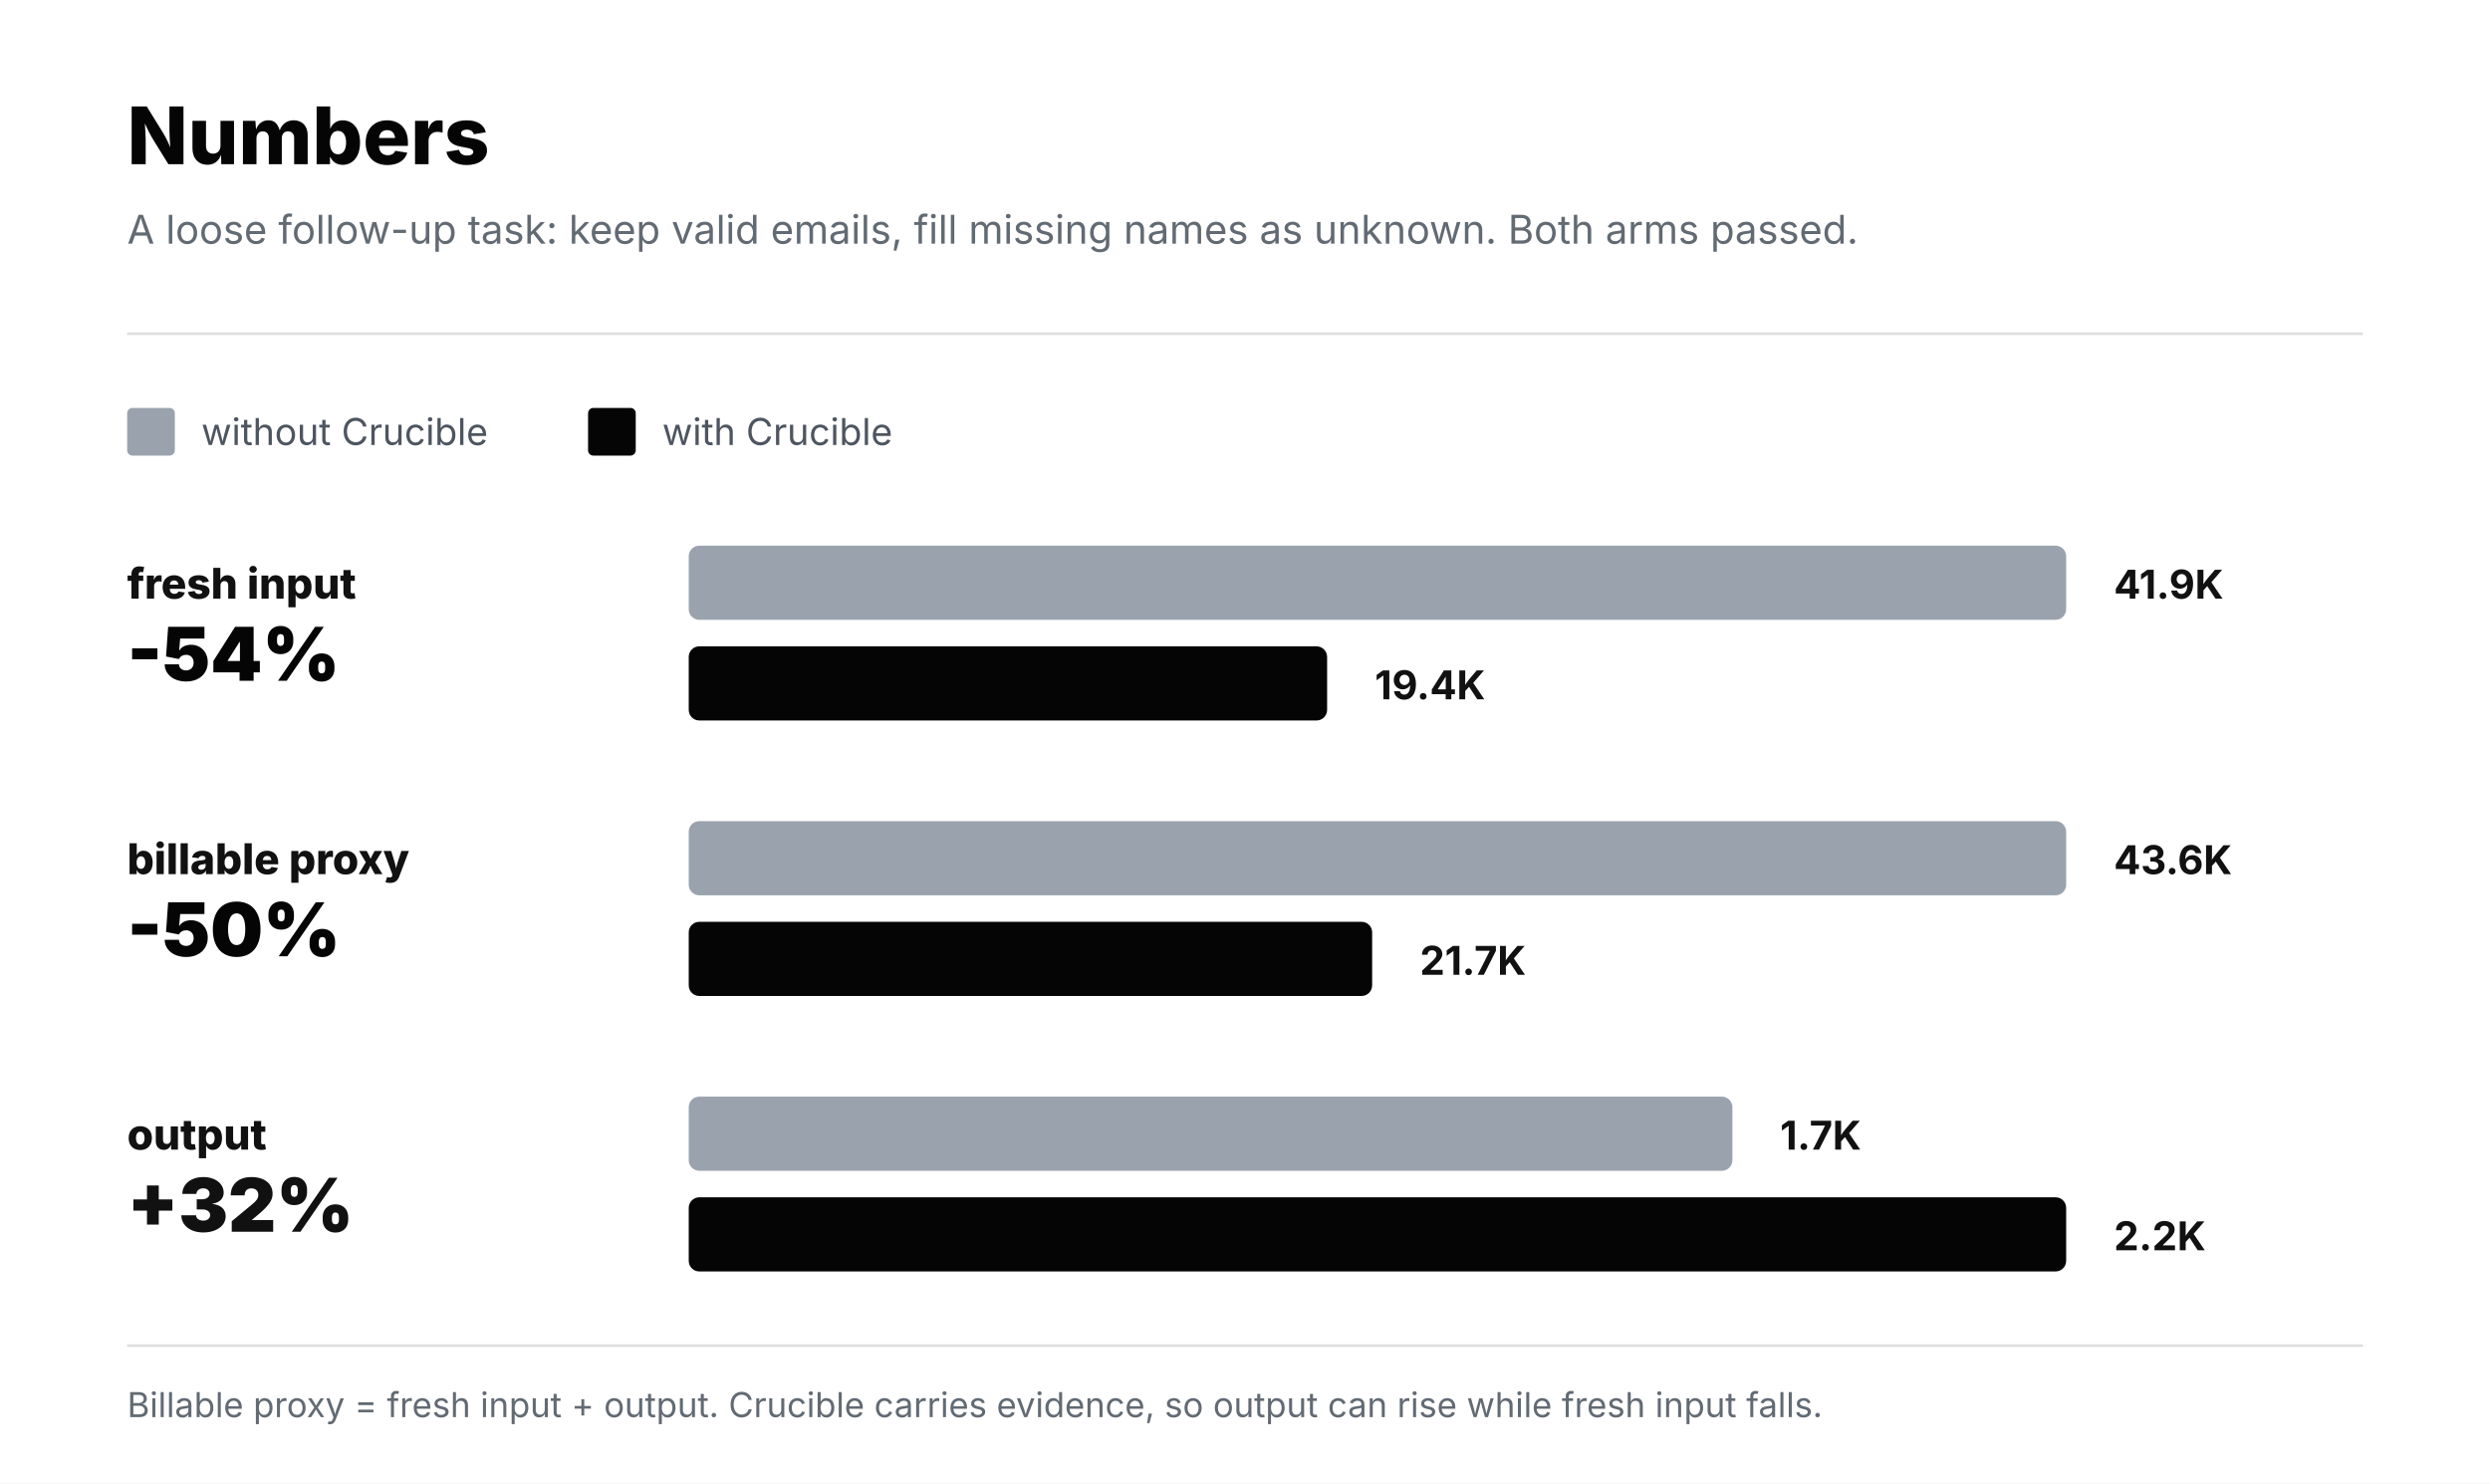
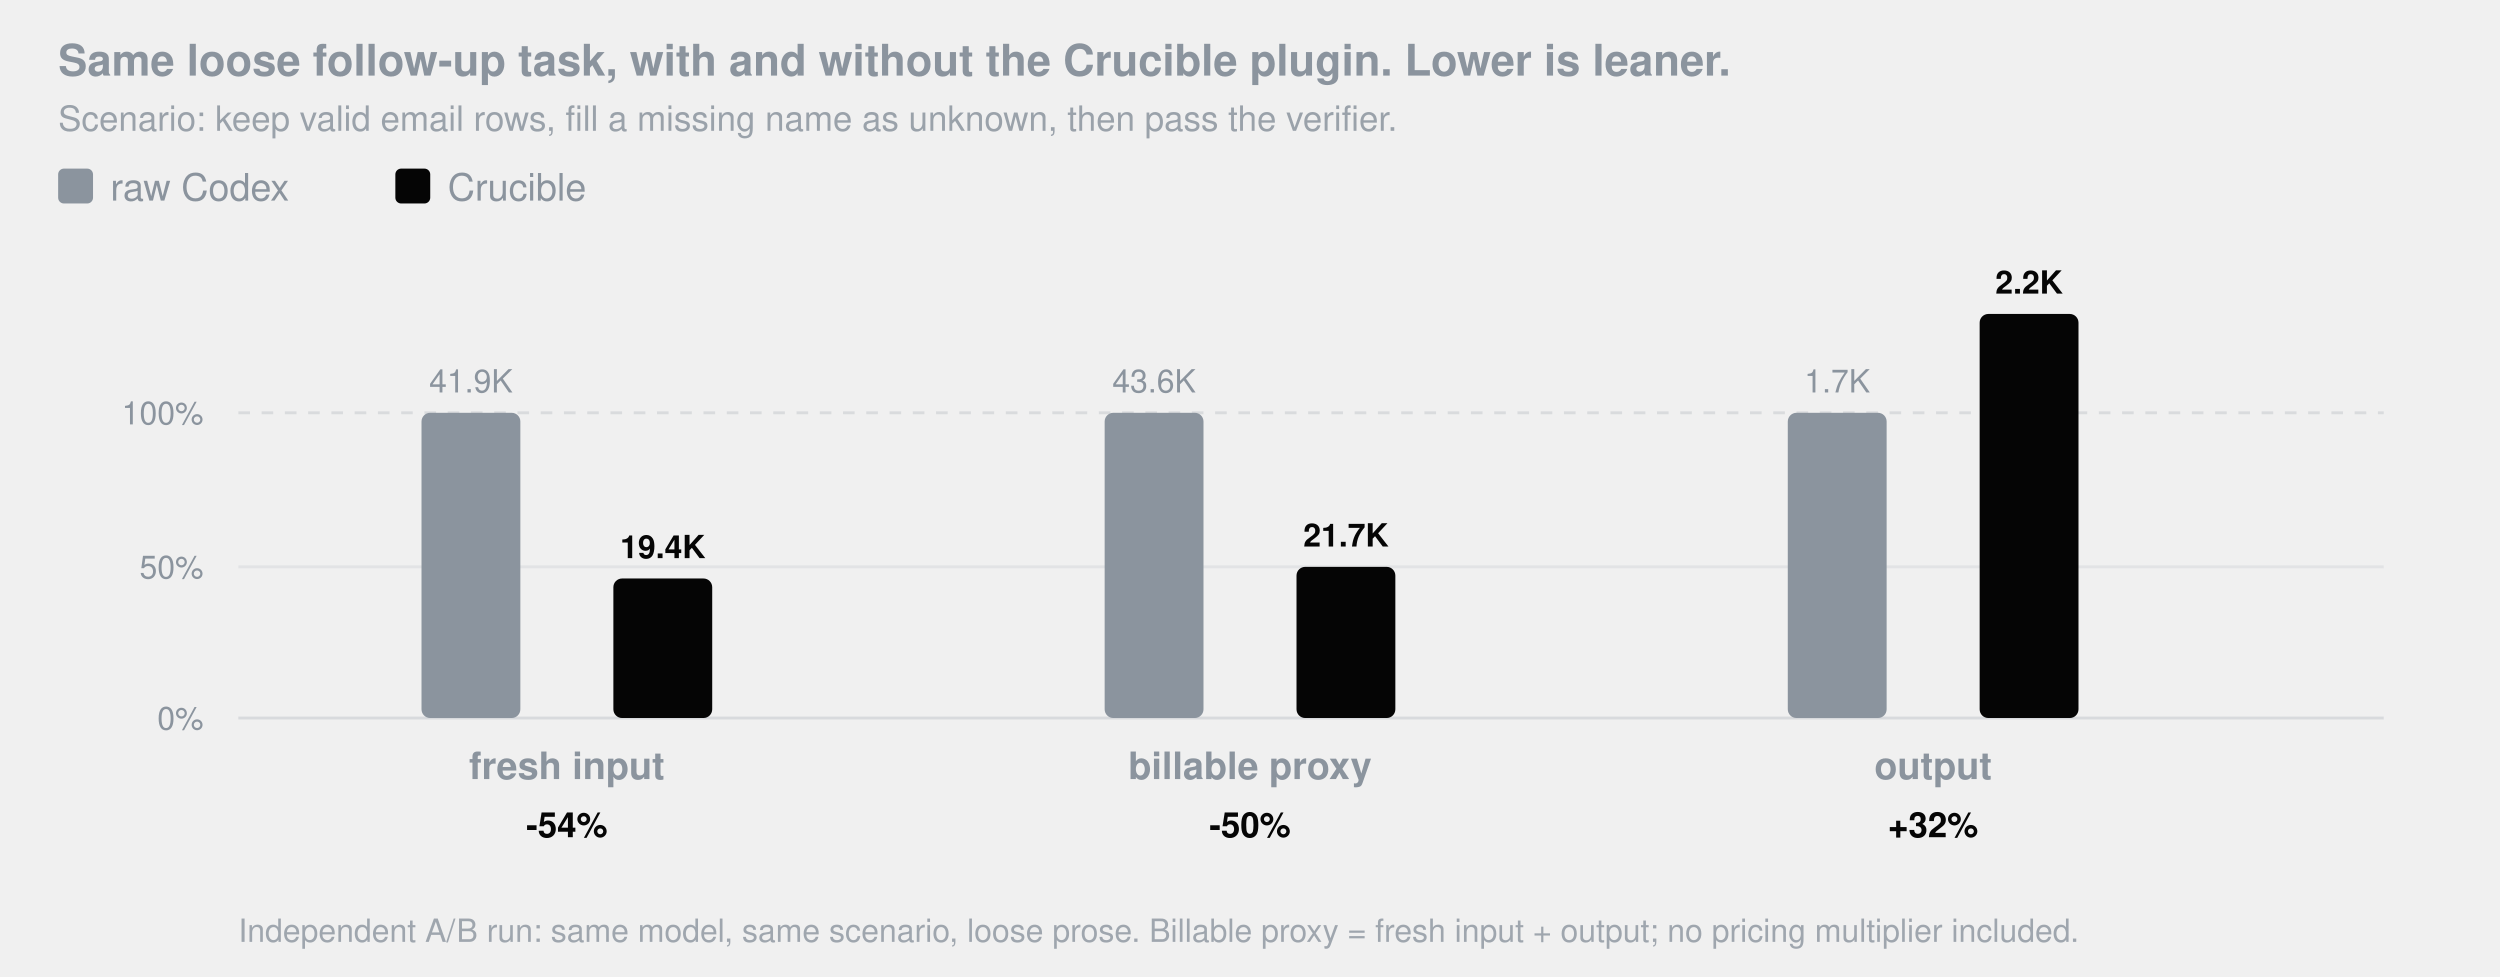
- <svg xmlns="http://www.w3.org/2000/svg" width="940" height="560" viewBox="0 0 940 560" role="img" aria-labelledby="title desc">
-   <rect width="940" height="560" fill="#ffffff" />
-   <text x="48" y="62" font-family="Inter, ui-sans-serif, system-ui, -apple-system, BlinkMacSystemFont, Segoe UI, sans-serif" font-size="30" font-weight="800" fill="#050505">Numbers</text>
-   <text x="48" y="92" font-family="Inter, ui-sans-serif, system-ui, -apple-system, BlinkMacSystemFont, Segoe UI, sans-serif" font-size="15" fill="#626a73">A loose follow-up task: keep valid emails, fill missing names as unknown. Both arms passed.</text>
-   <line x1="48" y1="126" x2="892" y2="126" stroke="#111111" stroke-opacity="0.14" />
-   <g font-family="Inter, ui-sans-serif, system-ui, -apple-system, BlinkMacSystemFont, Segoe UI, sans-serif">
-     <rect x="48" y="154" width="18" height="18" rx="2" fill="#9aa3ad" />
-     <text x="76" y="168" font-size="14" fill="#4d5560">without Crucible</text>
-     <rect x="222" y="154" width="18" height="18" rx="2" fill="#050505" />
-     <text x="250" y="168" font-size="14" fill="#4d5560">with Crucible</text>
+ <svg xmlns="http://www.w3.org/2000/svg" viewBox="0 0 860 336" font-family="-apple-system, 'Segoe UI', Helvetica, Arial, sans-serif" role="img" aria-labelledby="title desc">
+   <text x="20" y="26" font-size="15" font-weight="600" fill="#8b949e">Same loose follow-up task, with and without the Crucible plugin. Lower is leaner.</text>
+   <text x="20" y="45" font-size="12" fill="#8b949e" opacity="0.85">Scenario: keep valid email rows, fill a missing name as unknown, then pass the verifier.</text>
+   <rect x="20" y="58" width="12" height="12" rx="2" fill="#8b949e" />
+   <text x="38" y="69" font-size="13" fill="#8b949e">raw Codex</text>
+   <rect x="136" y="58" width="12" height="12" rx="2" fill="#050505" />
+   <text x="154" y="69" font-size="13" fill="#8b949e">Crucible</text>
+   <line x1="82" y1="142" x2="820" y2="142" stroke="#8b949e" stroke-opacity="0.22" stroke-dasharray="4 4" />
+   <text x="70" y="146" font-size="11" fill="#8b949e" text-anchor="end">100%</text>
+   <line x1="82" y1="195" x2="820" y2="195" stroke="#8b949e" stroke-opacity="0.14" />
+   <text x="70" y="199" font-size="11" fill="#8b949e" text-anchor="end">50%</text>
+   <line x1="82" y1="247" x2="820" y2="247" stroke="#8b949e" stroke-opacity="0.24" />
+   <text x="70" y="251" font-size="11" fill="#8b949e" text-anchor="end">0%</text>
+   <g>
+     <text x="195" y="268" font-size="13" font-weight="600" fill="#8b949e" text-anchor="middle">fresh input</text>
+     <rect x="145" y="142" width="34" height="105" rx="3" fill="#8b949e" />
+     <rect x="211" y="199" width="34" height="48" rx="3" fill="#050505" />
+     <text x="162" y="135" font-size="11" fill="#8b949e" text-anchor="middle">41.9K</text>
+     <text x="228" y="192" font-size="11" fill="#050505" font-weight="600" text-anchor="middle">19.4K</text>
+     <text x="195" y="288" font-size="12" font-weight="700" fill="#050505" text-anchor="middle">-54%</text>
  </g>
-   <g font-family="Inter, ui-sans-serif, system-ui, -apple-system, BlinkMacSystemFont, Segoe UI, sans-serif">
-     <text x="48" y="226" font-size="16" font-weight="800" fill="#111111">fresh input</text>
-     <rect x="260" y="206" width="520" height="28" rx="4" fill="#9aa3ad" />
-     <rect x="260" y="244" width="241" height="28" rx="4" fill="#050505" />
-     <text x="798" y="226" font-size="15" font-weight="700" fill="#111111">41.9K</text>
-     <text x="519" y="264" font-size="15" font-weight="700" fill="#111111">19.4K</text>
-     <text x="48" y="257" font-size="28" font-weight="900" fill="#050505">-54%</text>
-     <text x="48" y="330" font-size="16" font-weight="800" fill="#111111">billable proxy</text>
-     <rect x="260" y="310" width="520" height="28" rx="4" fill="#9aa3ad" />
-     <rect x="260" y="348" width="258" height="28" rx="4" fill="#050505" />
-     <text x="798" y="330" font-size="15" font-weight="700" fill="#111111">43.6K</text>
-     <text x="536" y="368" font-size="15" font-weight="700" fill="#111111">21.7K</text>
-     <text x="48" y="361" font-size="28" font-weight="900" fill="#050505">-50%</text>
-     <text x="48" y="434" font-size="16" font-weight="800" fill="#111111">output</text>
-     <rect x="260" y="414" width="394" height="28" rx="4" fill="#9aa3ad" />
-     <rect x="260" y="452" width="520" height="28" rx="4" fill="#050505" />
-     <text x="672" y="434" font-size="15" font-weight="700" fill="#111111">1.7K</text>
-     <text x="798" y="472" font-size="15" font-weight="700" fill="#111111">2.2K</text>
-     <text x="48" y="465" font-size="28" font-weight="900" fill="#111111">+32%</text>
+   <g>
+     <text x="430" y="268" font-size="13" font-weight="600" fill="#8b949e" text-anchor="middle">billable proxy</text>
+     <rect x="380" y="142" width="34" height="105" rx="3" fill="#8b949e" />
+     <rect x="446" y="195" width="34" height="52" rx="3" fill="#050505" />
+     <text x="397" y="135" font-size="11" fill="#8b949e" text-anchor="middle">43.6K</text>
+     <text x="463" y="188" font-size="11" fill="#050505" font-weight="600" text-anchor="middle">21.7K</text>
+     <text x="430" y="288" font-size="12" font-weight="700" fill="#050505" text-anchor="middle">-50%</text>
  </g>
-   <line x1="48" y1="508" x2="892" y2="508" stroke="#111111" stroke-opacity="0.14" />
-   <text x="48" y="535" font-family="Inter, ui-sans-serif, system-ui, -apple-system, BlinkMacSystemFont, Segoe UI, sans-serif" font-size="13" fill="#626a73">Billable proxy = fresh input + output. Crucible carries evidence, so output can rise while fresh input falls.</text>
+   <g>
+     <text x="665" y="268" font-size="13" font-weight="600" fill="#8b949e" text-anchor="middle">output</text>
+     <rect x="615" y="142" width="34" height="105" rx="3" fill="#8b949e" />
+     <rect x="681" y="108" width="34" height="139" rx="3" fill="#050505" />
+     <text x="632" y="135" font-size="11" fill="#8b949e" text-anchor="middle">1.7K</text>
+     <text x="698" y="101" font-size="11" fill="#050505" font-weight="600" text-anchor="middle">2.2K</text>
+     <text x="665" y="288" font-size="12" font-weight="700" fill="#050505" text-anchor="middle">+32%</text>
+   </g>
+   <text x="82" y="324" font-size="11" fill="#8b949e" opacity="0.8">Independent A/B run: same model, same scenario, loose prose. Billable proxy = fresh input + output; no pricing multiplier included.</text>
</svg>
